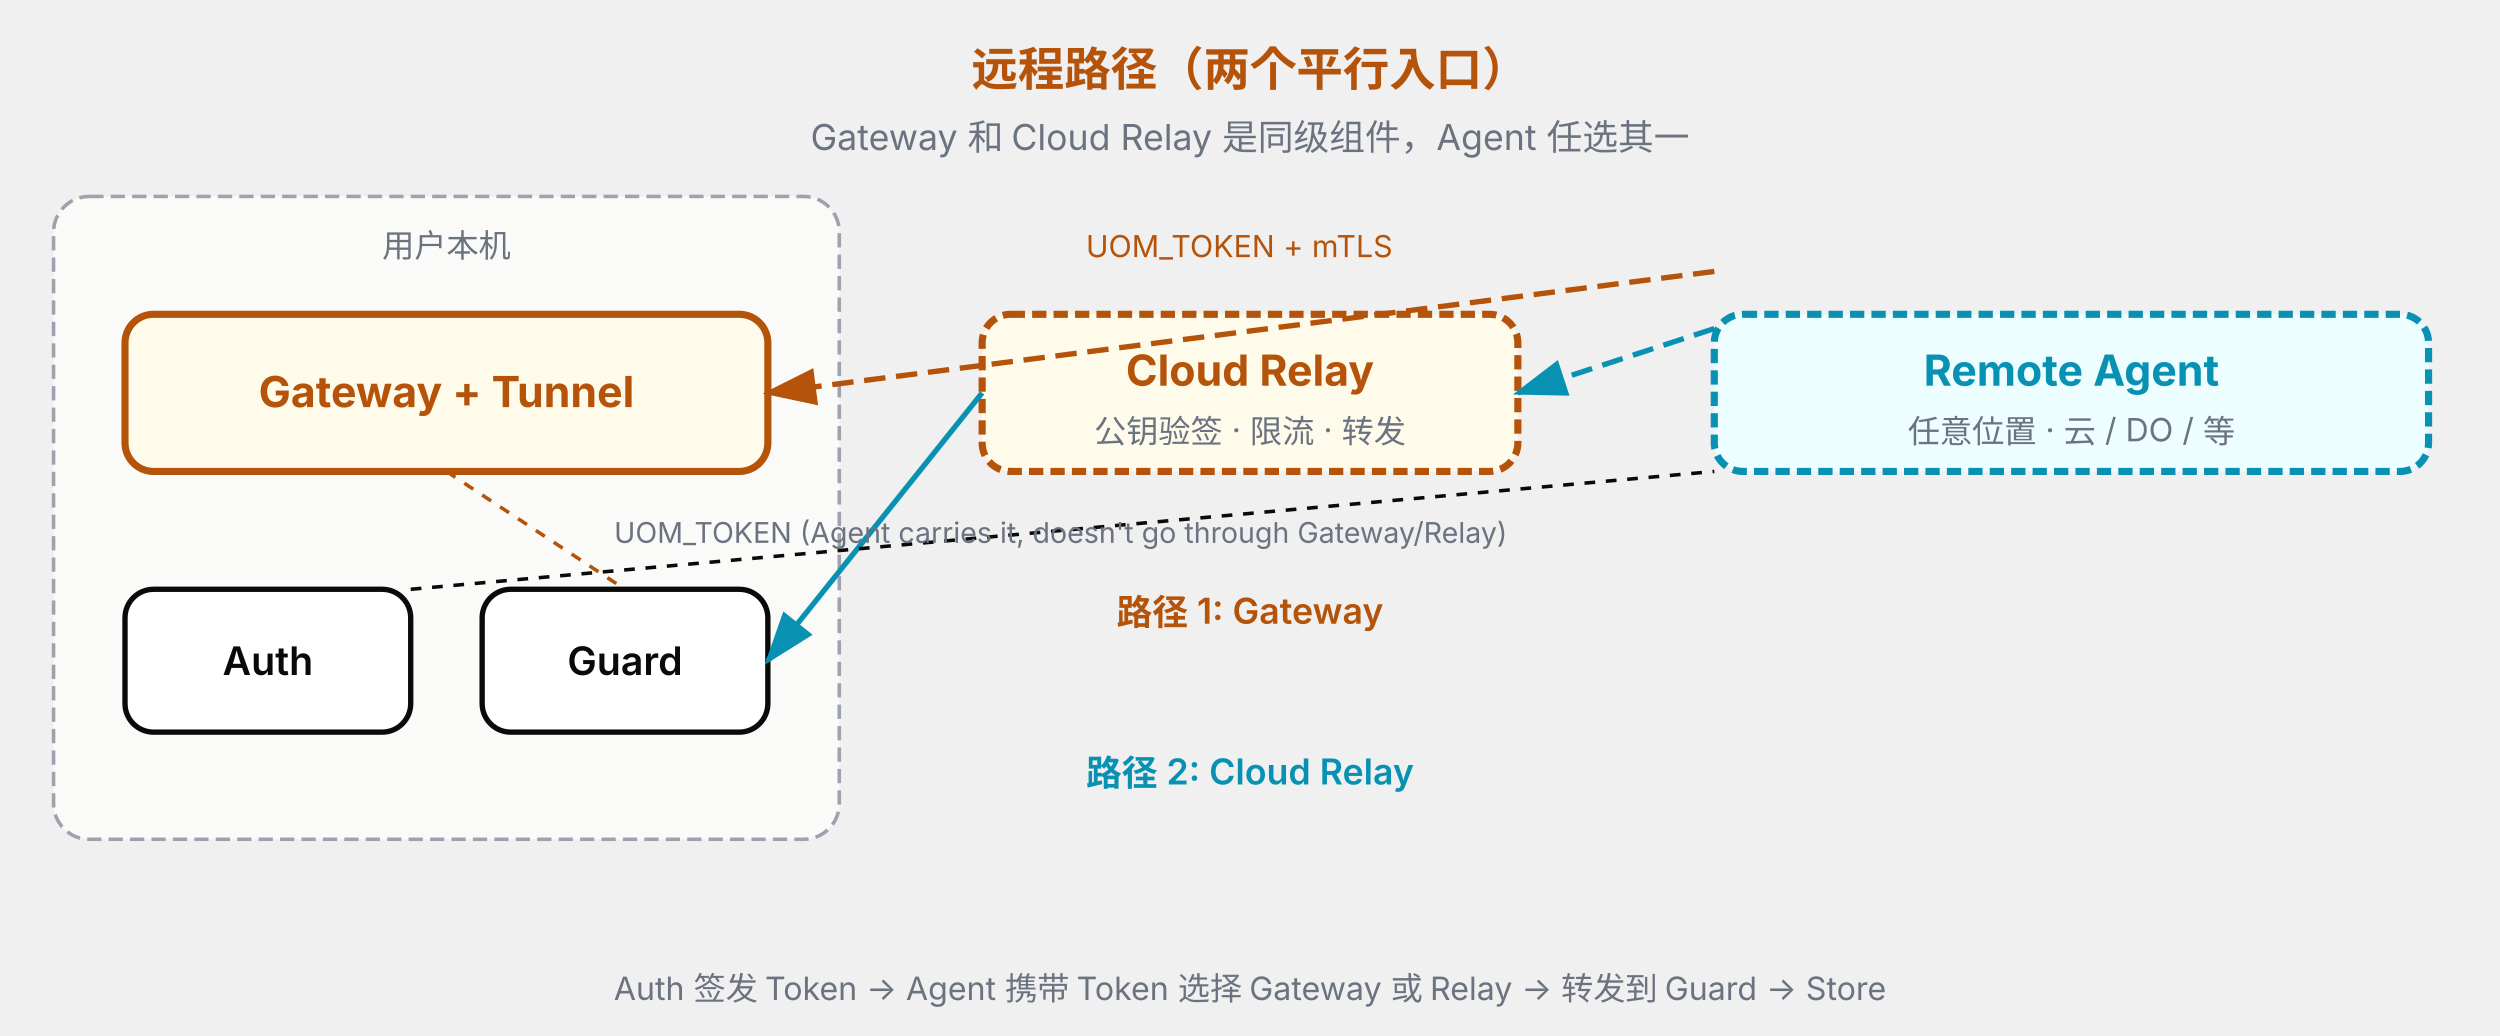
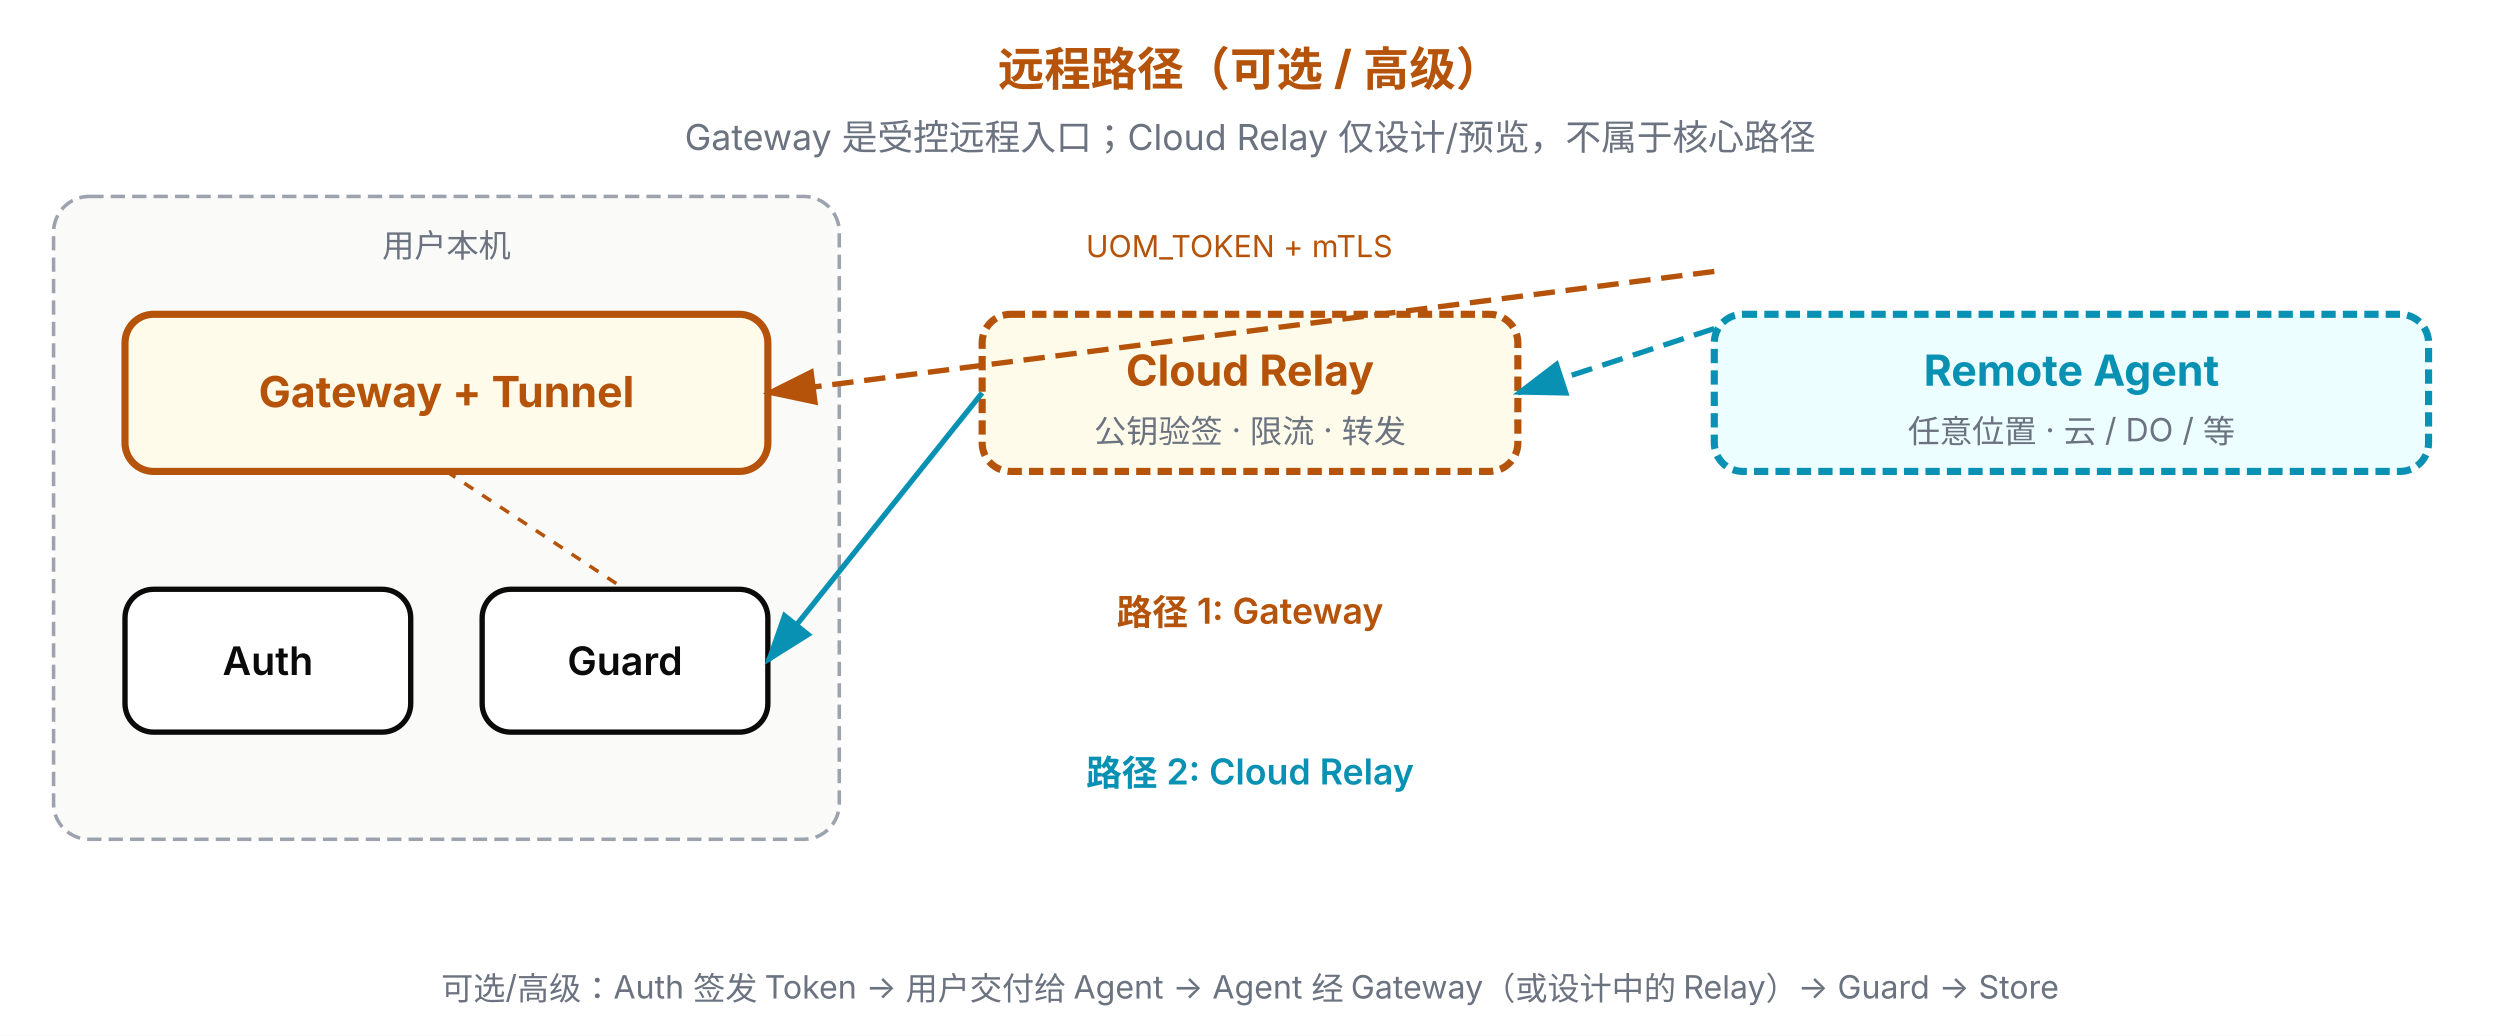
<svg xmlns="http://www.w3.org/2000/svg" viewBox="0 0 700 290" role="img" aria-label="远程路径">
+   <rect x="0" y="0" width="700" height="290" fill="#FFFFFF" />
  <defs>
    <marker id="g" markerWidth="10" markerHeight="7" refX="9" refY="3.5" orient="auto">
      <polygon points="0 0,10 3.5,0 7" fill="#B45309" />
    </marker>
    <marker id="r" markerWidth="10" markerHeight="7" refX="9" refY="3.5" orient="auto">
      <polygon points="0 0,10 3.5,0 7" fill="#0891B2" />
    </marker>
    <marker id="a" markerWidth="10" markerHeight="7" refX="9" refY="3.5" orient="auto">
      <polygon points="0 0,10 3.5,0 7" fill="#0A0A0A" />
    </marker>
  </defs>
-   <text x="350" y="24" text-anchor="middle" fill="#B45309" font-size="13" font-family="Inter, system-ui, sans-serif" font-weight="700">远程路径（两个平行入口）</text>
-   <text x="350" y="42" text-anchor="middle" fill="#6B7280" font-size="10" font-family="Inter, system-ui, sans-serif">Gateway 和 Cloud Relay 是同级组件，Agent 任选其一</text>
+   <text x="350" y="24" text-anchor="middle" fill="#B45309" font-size="13" font-family="Inter, system-ui, sans-serif" font-weight="700">远程路径（可选 / 高级）</text>
+   <text x="350" y="42" text-anchor="middle" fill="#6B7280" font-size="10" font-family="Inter, system-ui, sans-serif">Gateway 是受控远程入口；Cloud Relay 仅设计/预览，不属于核心路径</text>
  <rect x="15" y="55" width="220" height="180" rx="10" fill="#FAFAF8" stroke="#9CA3AF" stroke-width="1" stroke-dasharray="4 2" />
  <text x="125" y="72" text-anchor="middle" fill="#6B7280" font-size="9" font-family="Inter, system-ui, sans-serif">用户本机</text>
  <rect x="35" y="88" width="180" height="44" rx="8" fill="#FFFBEB" stroke="#B45309" stroke-width="2" />
  <text x="125" y="114" text-anchor="middle" fill="#B45309" font-size="12" font-family="Inter, system-ui, sans-serif" font-weight="700">Gateway + Tunnel</text>
  <rect x="35" y="165" width="80" height="40" rx="8" fill="#FFFFFF" stroke="#0A0A0A" stroke-width="1.5" />
  <text x="75" y="189" text-anchor="middle" fill="#0A0A0A" font-size="11" font-family="Inter, system-ui, sans-serif" font-weight="600">Auth</text>
  <rect x="135" y="165" width="80" height="40" rx="8" fill="#FFFFFF" stroke="#0A0A0A" stroke-width="1.5" />
  <text x="175" y="189" text-anchor="middle" fill="#0A0A0A" font-size="11" font-family="Inter, system-ui, sans-serif" font-weight="600">Guard</text>
  <rect x="275" y="88" width="150" height="44" rx="8" fill="#FFFBEB" stroke="#B45309" stroke-width="2" stroke-dasharray="4 2" />
  <text x="350" y="108" text-anchor="middle" fill="#B45309" font-size="12" font-family="Inter, system-ui, sans-serif" font-weight="700">Cloud Relay</text>
  <text x="350" y="124" text-anchor="middle" fill="#6B7280" font-size="9" font-family="Inter, system-ui, sans-serif">公钥验签 · 限流 · 转发</text>
  <rect x="480" y="88" width="200" height="44" rx="8" fill="#ECFEFF" stroke="#0891B2" stroke-width="2" stroke-dasharray="4 2" />
  <text x="580" y="108" text-anchor="middle" fill="#0891B2" font-size="12" font-family="Inter, system-ui, sans-serif" font-weight="700">Remote Agent</text>
  <text x="580" y="124" text-anchor="middle" fill="#6B7280" font-size="9" font-family="Inter, system-ui, sans-serif">任意位置 · 云 / DO / 等</text>
  <text x="350" y="175" text-anchor="middle" fill="#B45309" font-size="10" font-family="Inter, system-ui, sans-serif" font-weight="600">路径 1: Gateway</text>
  <text x="350" y="220" text-anchor="middle" fill="#0891B2" font-size="10" font-family="Inter, system-ui, sans-serif" font-weight="600">路径 2: Cloud Relay</text>
  <line x1="480" y1="76" x2="215" y2="110" stroke="#B45309" stroke-width="1.5" marker-end="url(#g)" stroke-dasharray="6 3" />
  <text x="347" y="72" text-anchor="middle" fill="#B45309" font-size="8.5" font-family="Inter, system-ui, sans-serif">UOM_TOKEN + mTLS</text>
  <line x1="125" y1="132" x2="175" y2="165" stroke="#B45309" stroke-width="1" stroke-dasharray="3 3" />
  <line x1="480" y1="92" x2="425" y2="110" stroke="#0891B2" stroke-width="1.5" marker-end="url(#r)" stroke-dasharray="6 3" />
  <line x1="275" y1="110" x2="215" y2="185" stroke="#0891B2" stroke-width="1.5" marker-end="url(#r)" />
-   <line x1="115" y1="165" x2="480" y2="132" stroke="#0A0A0A" stroke-width="1" stroke-dasharray="3 3" />
-   <text x="297" y="152" text-anchor="middle" fill="#6B7280" font-size="8" font-family="Inter, system-ui, sans-serif">UOM_TOKEN (Agent carries it, doesn't go through Gateway/Relay)</text>
-   <text x="350" y="280" text-anchor="middle" fill="#6B7280" font-size="9" font-family="Inter, system-ui, sans-serif">Auth 签发 Token → Agent 携带 Token 选择 Gateway 或 Relay → 转发到 Guard → Store</text>
+   <text x="350" y="280" text-anchor="middle" fill="#6B7280" font-size="9" font-family="Inter, system-ui, sans-serif">可选/高级：Auth 签发 Token → 用户交付给 Agent → Agent 经 Gateway（或设计中的 Relay）→ Guard → Store</text>
</svg>
